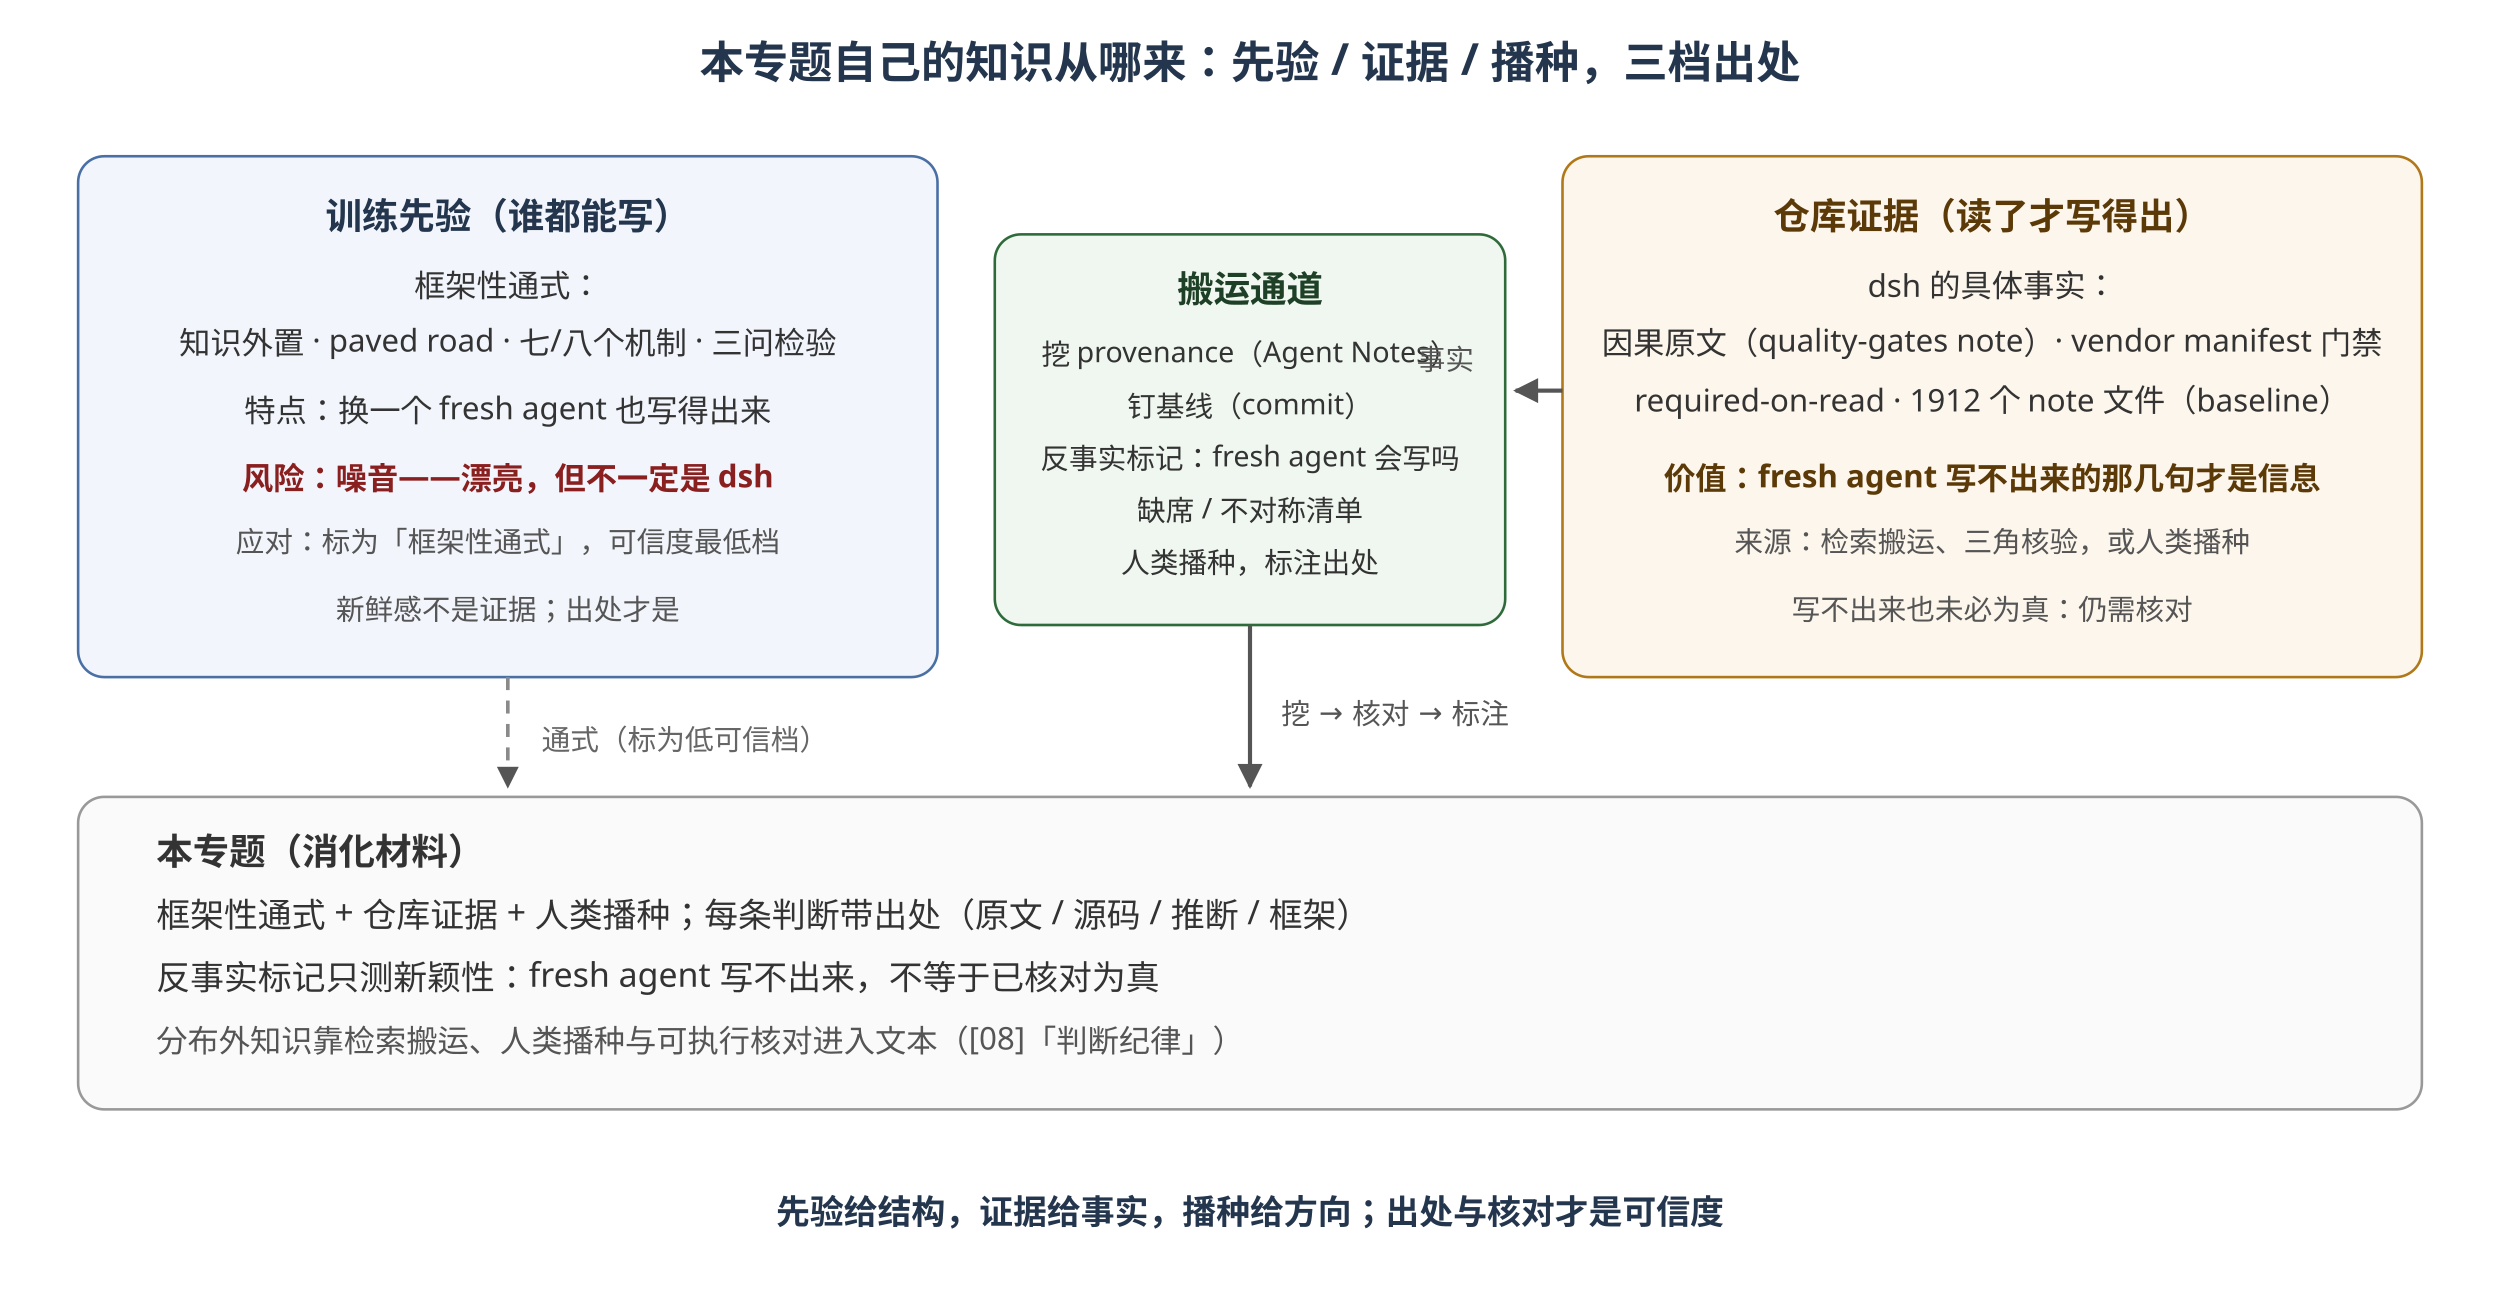
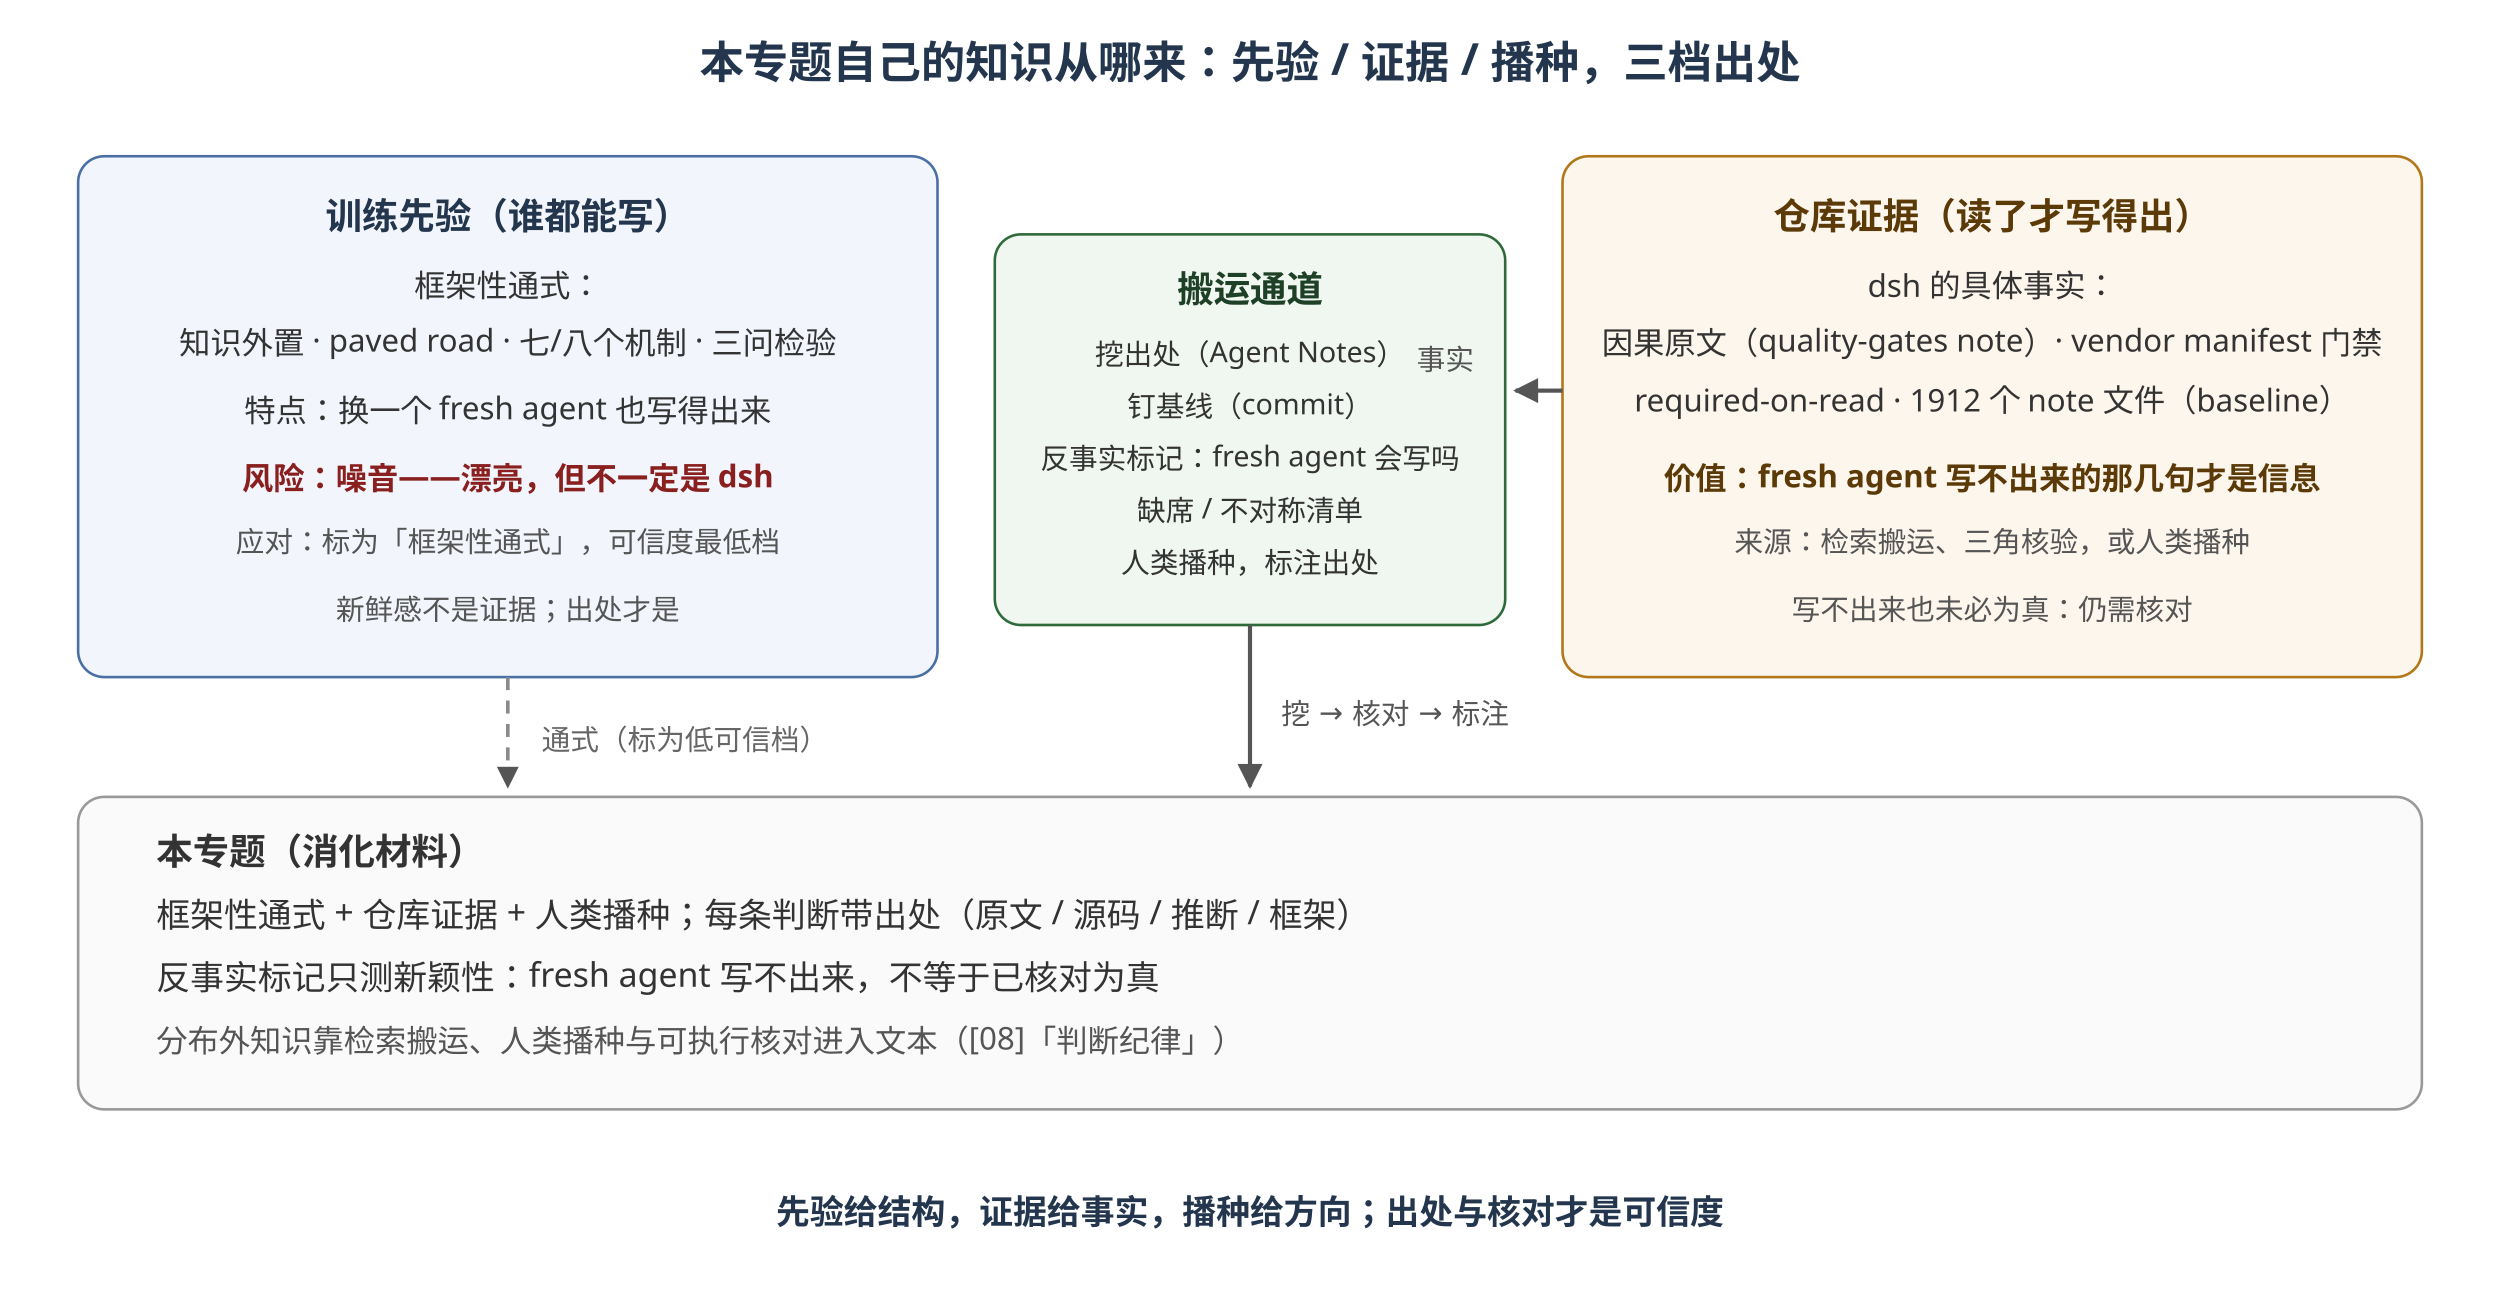
<svg xmlns="http://www.w3.org/2000/svg" width="960" height="500" viewBox="0 0 960 500" font-family="sans-serif">
  <defs>
    <marker id="arrow" viewBox="0 0 10 10" refX="9" refY="5" markerWidth="6" markerHeight="6" orient="auto-start-reverse">
      <path d="M0 0 L10 5 L0 10 z" fill="#555" />
    </marker>
  </defs>
  <text x="480" y="30" text-anchor="middle" font-size="17" font-weight="bold" fill="#24364d">本专题自己的知识从哪来：先验 / 证据 / 播种，三档出处</text>
  <rect x="30" y="60" width="330" height="200" rx="10" fill="#f2f6fc" stroke="#4a6fa5" />
  <text x="195" y="88" text-anchor="middle" font-size="14" font-weight="bold" fill="#24364d">训练先验（谁都能写）</text>
  <text x="195" y="114" text-anchor="middle" font-size="12" fill="#333">框架性通式：</text>
  <text x="195" y="136" text-anchor="middle" font-size="12" fill="#333">知识外置 · paved road · 七/八个机制 · 三问检验</text>
  <text x="195" y="162" text-anchor="middle" font-size="12" fill="#333">特点：换一个 fresh agent 也写得出来</text>
  <text x="195" y="188" text-anchor="middle" font-size="12" font-weight="bold" fill="#8a1f1f">风险：噪音——漂亮，但不一定是 dsh</text>
  <text x="195" y="212" text-anchor="middle" font-size="11" fill="#555">应对：标为「框架性通式」，可信度最低档</text>
  <text x="195" y="238" text-anchor="middle" font-size="11" fill="#555">新鲜感不是证据；出处才是</text>
  <rect x="600" y="60" width="330" height="200" rx="10" fill="#fdf6ec" stroke="#b07818" />
  <text x="765" y="88" text-anchor="middle" font-size="14" font-weight="bold" fill="#5c3a08">仓库证据（读了才写得出）</text>
  <text x="765" y="114" text-anchor="middle" font-size="12" fill="#333">dsh 的具体事实：</text>
  <text x="765" y="136" text-anchor="middle" font-size="12" fill="#333">因果原文（quality-gates note）· vendor manifest 门禁</text>
  <text x="765" y="158" text-anchor="middle" font-size="12" fill="#333">required-on-read · 1912 个 note 文件（baseline）</text>
  <text x="765" y="188" text-anchor="middle" font-size="12" font-weight="bold" fill="#5c3a08">价值：fresh agent 写不出来的那几句才是信息</text>
  <text x="765" y="212" text-anchor="middle" font-size="11" fill="#555">来源：检索搬运、三角核验，或人类播种</text>
  <text x="765" y="238" text-anchor="middle" font-size="11" fill="#555">写不出来也未必为真：仍需核对</text>
  <rect x="382" y="90" width="196" height="150" rx="10" fill="#f0f7f0" stroke="#2f6b3a" />
  <text x="480" y="116" text-anchor="middle" font-size="14" font-weight="bold" fill="#1e4026">搬运通道</text>
-   <text x="480" y="140" text-anchor="middle" font-size="11" fill="#333">挖 provenance（Agent Notes）</text>
+   <text x="480" y="140" text-anchor="middle" font-size="11" fill="#333">挖出处（Agent Notes）</text>
  <text x="480" y="160" text-anchor="middle" font-size="11" fill="#333">钉基线（commit）</text>
  <text x="480" y="180" text-anchor="middle" font-size="11" fill="#333">反事实标记：fresh agent 会写吗</text>
  <text x="480" y="200" text-anchor="middle" font-size="11" fill="#333">缺席 / 不对称清单</text>
  <text x="480" y="220" text-anchor="middle" font-size="11" fill="#333">人类播种，标注出处</text>
  <line x1="600" y1="150" x2="582" y2="150" stroke="#555" stroke-width="1.6" marker-end="url(#arrow)" />
  <text x="566" y="142" text-anchor="end" font-size="11" fill="#555">事实</text>
  <line x1="480" y1="240" x2="480" y2="302" stroke="#555" stroke-width="1.6" marker-end="url(#arrow)" />
  <text x="492" y="278" font-size="11" fill="#555">挖 → 核对 → 标注</text>
  <line x1="195" y1="260" x2="195" y2="302" stroke="#8a8a8a" stroke-width="1.4" stroke-dasharray="5 4" marker-end="url(#arrow)" />
  <text x="208" y="288" font-size="11" fill="#666">通式（标为低可信档）</text>
  <rect x="30" y="306" width="900" height="120" rx="10" fill="#fafafa" stroke="#999" />
  <text x="60" y="332" font-size="14" font-weight="bold" fill="#333">本专题（消化材料）</text>
  <text x="60" y="356" font-size="13" fill="#333">框架性通式 + 仓库证据 + 人类播种；每条判断带出处（原文 / 源码 / 推断 / 框架）</text>
  <text x="60" y="380" font-size="13" fill="#333">反事实标记只测新颖性：fresh agent 写不出来，不等于已核对为真</text>
  <text x="60" y="404" font-size="12" fill="#555">分布外知识靠检索搬运、人类播种与可执行核对进入文本（[08]「判断纪律」）</text>
  <text x="480" y="470" text-anchor="middle" font-size="13" font-weight="bold" fill="#24364d">先验给结构，证据给事实，播种给方向；出处与核对才是可信度</text>
</svg>
